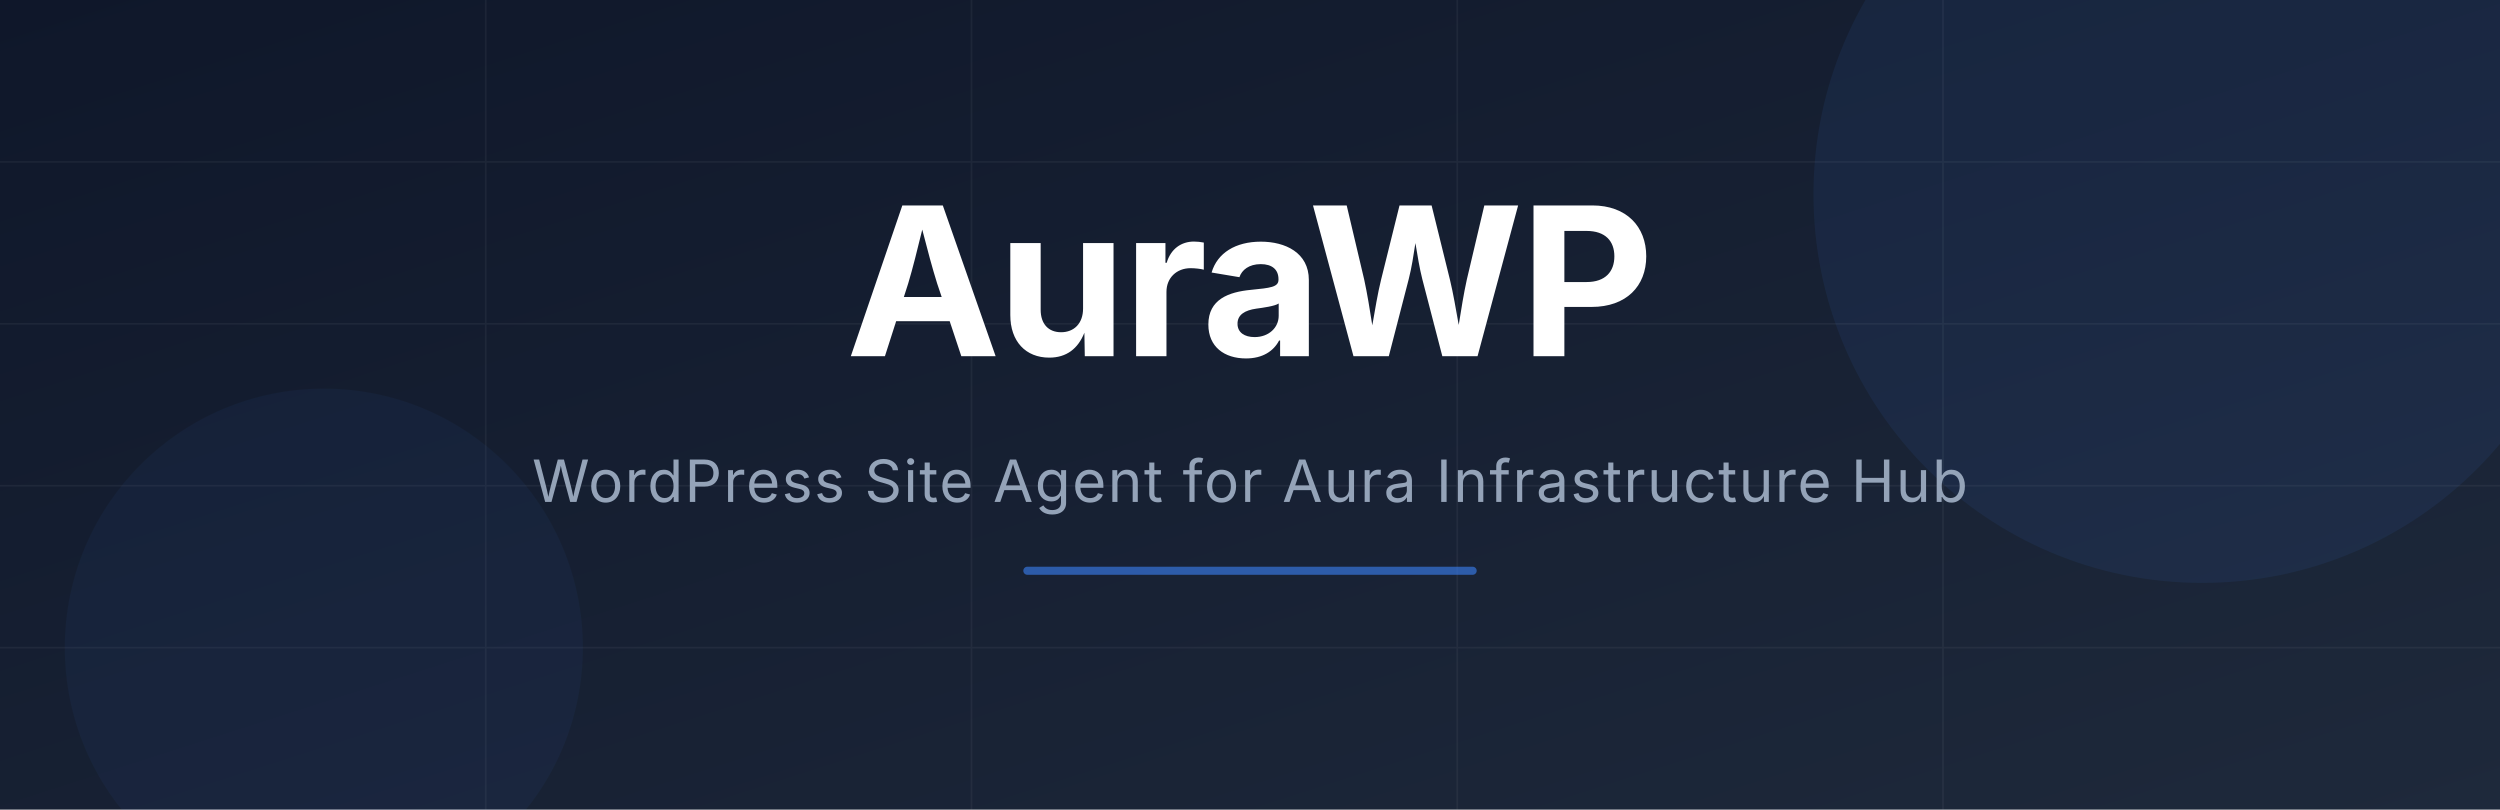
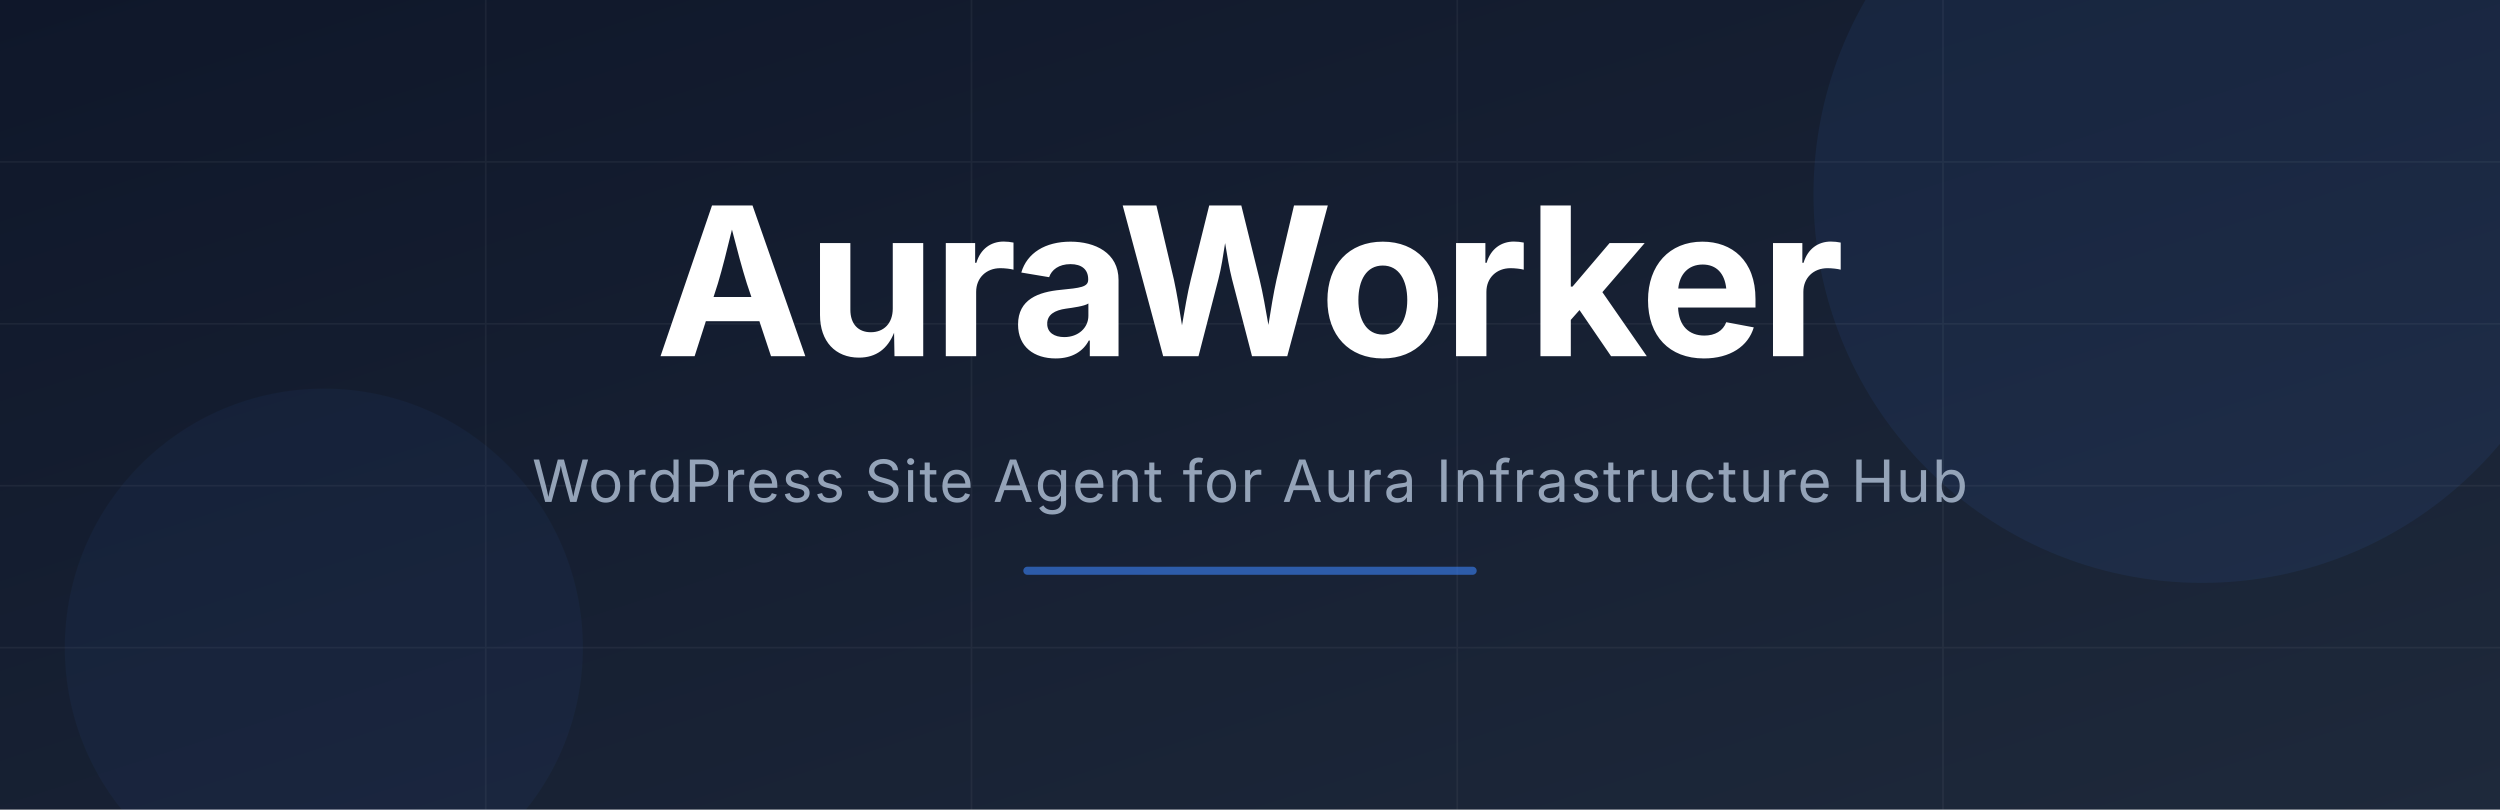
<svg xmlns="http://www.w3.org/2000/svg" width="1544" height="500" viewBox="0 0 1544 500">
  <defs>
    <linearGradient id="bg" x1="0%" y1="0%" x2="100%" y2="100%">
      <stop offset="0%" style="stop-color:#0f172a" />
      <stop offset="100%" style="stop-color:#1e293b" />
    </linearGradient>
  </defs>
  <rect width="1544" height="500" fill="url(#bg)" />
  <g opacity="0.05">
    <line x1="0" y1="100" x2="1544" y2="100" stroke="white" stroke-width="1" />
    <line x1="0" y1="200" x2="1544" y2="200" stroke="white" stroke-width="1" />
    <line x1="0" y1="300" x2="1544" y2="300" stroke="white" stroke-width="1" />
    <line x1="0" y1="400" x2="1544" y2="400" stroke="white" stroke-width="1" />
    <line x1="300" y1="0" x2="300" y2="500" stroke="white" stroke-width="1" />
    <line x1="600" y1="0" x2="600" y2="500" stroke="white" stroke-width="1" />
    <line x1="900" y1="0" x2="900" y2="500" stroke="white" stroke-width="1" />
    <line x1="1200" y1="0" x2="1200" y2="500" stroke="white" stroke-width="1" />
  </g>
  <circle cx="1360" cy="120" r="240" fill="#3b82f6" opacity="0.08" />
  <circle cx="200" cy="400" r="160" fill="#3b82f6" opacity="0.05" />
-   <text x="772" y="220" font-family="system-ui, -apple-system, 'Segoe UI', sans-serif" font-size="128" font-weight="700" fill="white" text-anchor="middle" letter-spacing="-2">AuraWP</text>
+   <text x="772" y="220" font-family="system-ui, -apple-system, 'Segoe UI', sans-serif" font-size="128" font-weight="700" fill="white" text-anchor="middle" letter-spacing="-2">AuraWorker</text>
  <text x="772" y="310" font-family="system-ui, -apple-system, 'Segoe UI', sans-serif" font-size="36" fill="#94a3b8" text-anchor="middle" letter-spacing="1">WordPress Site Agent for Aura Infrastructure Hub</text>
  <rect x="632" y="350" width="280" height="5" rx="2.5" fill="#3b82f6" opacity="0.6" />
</svg>
